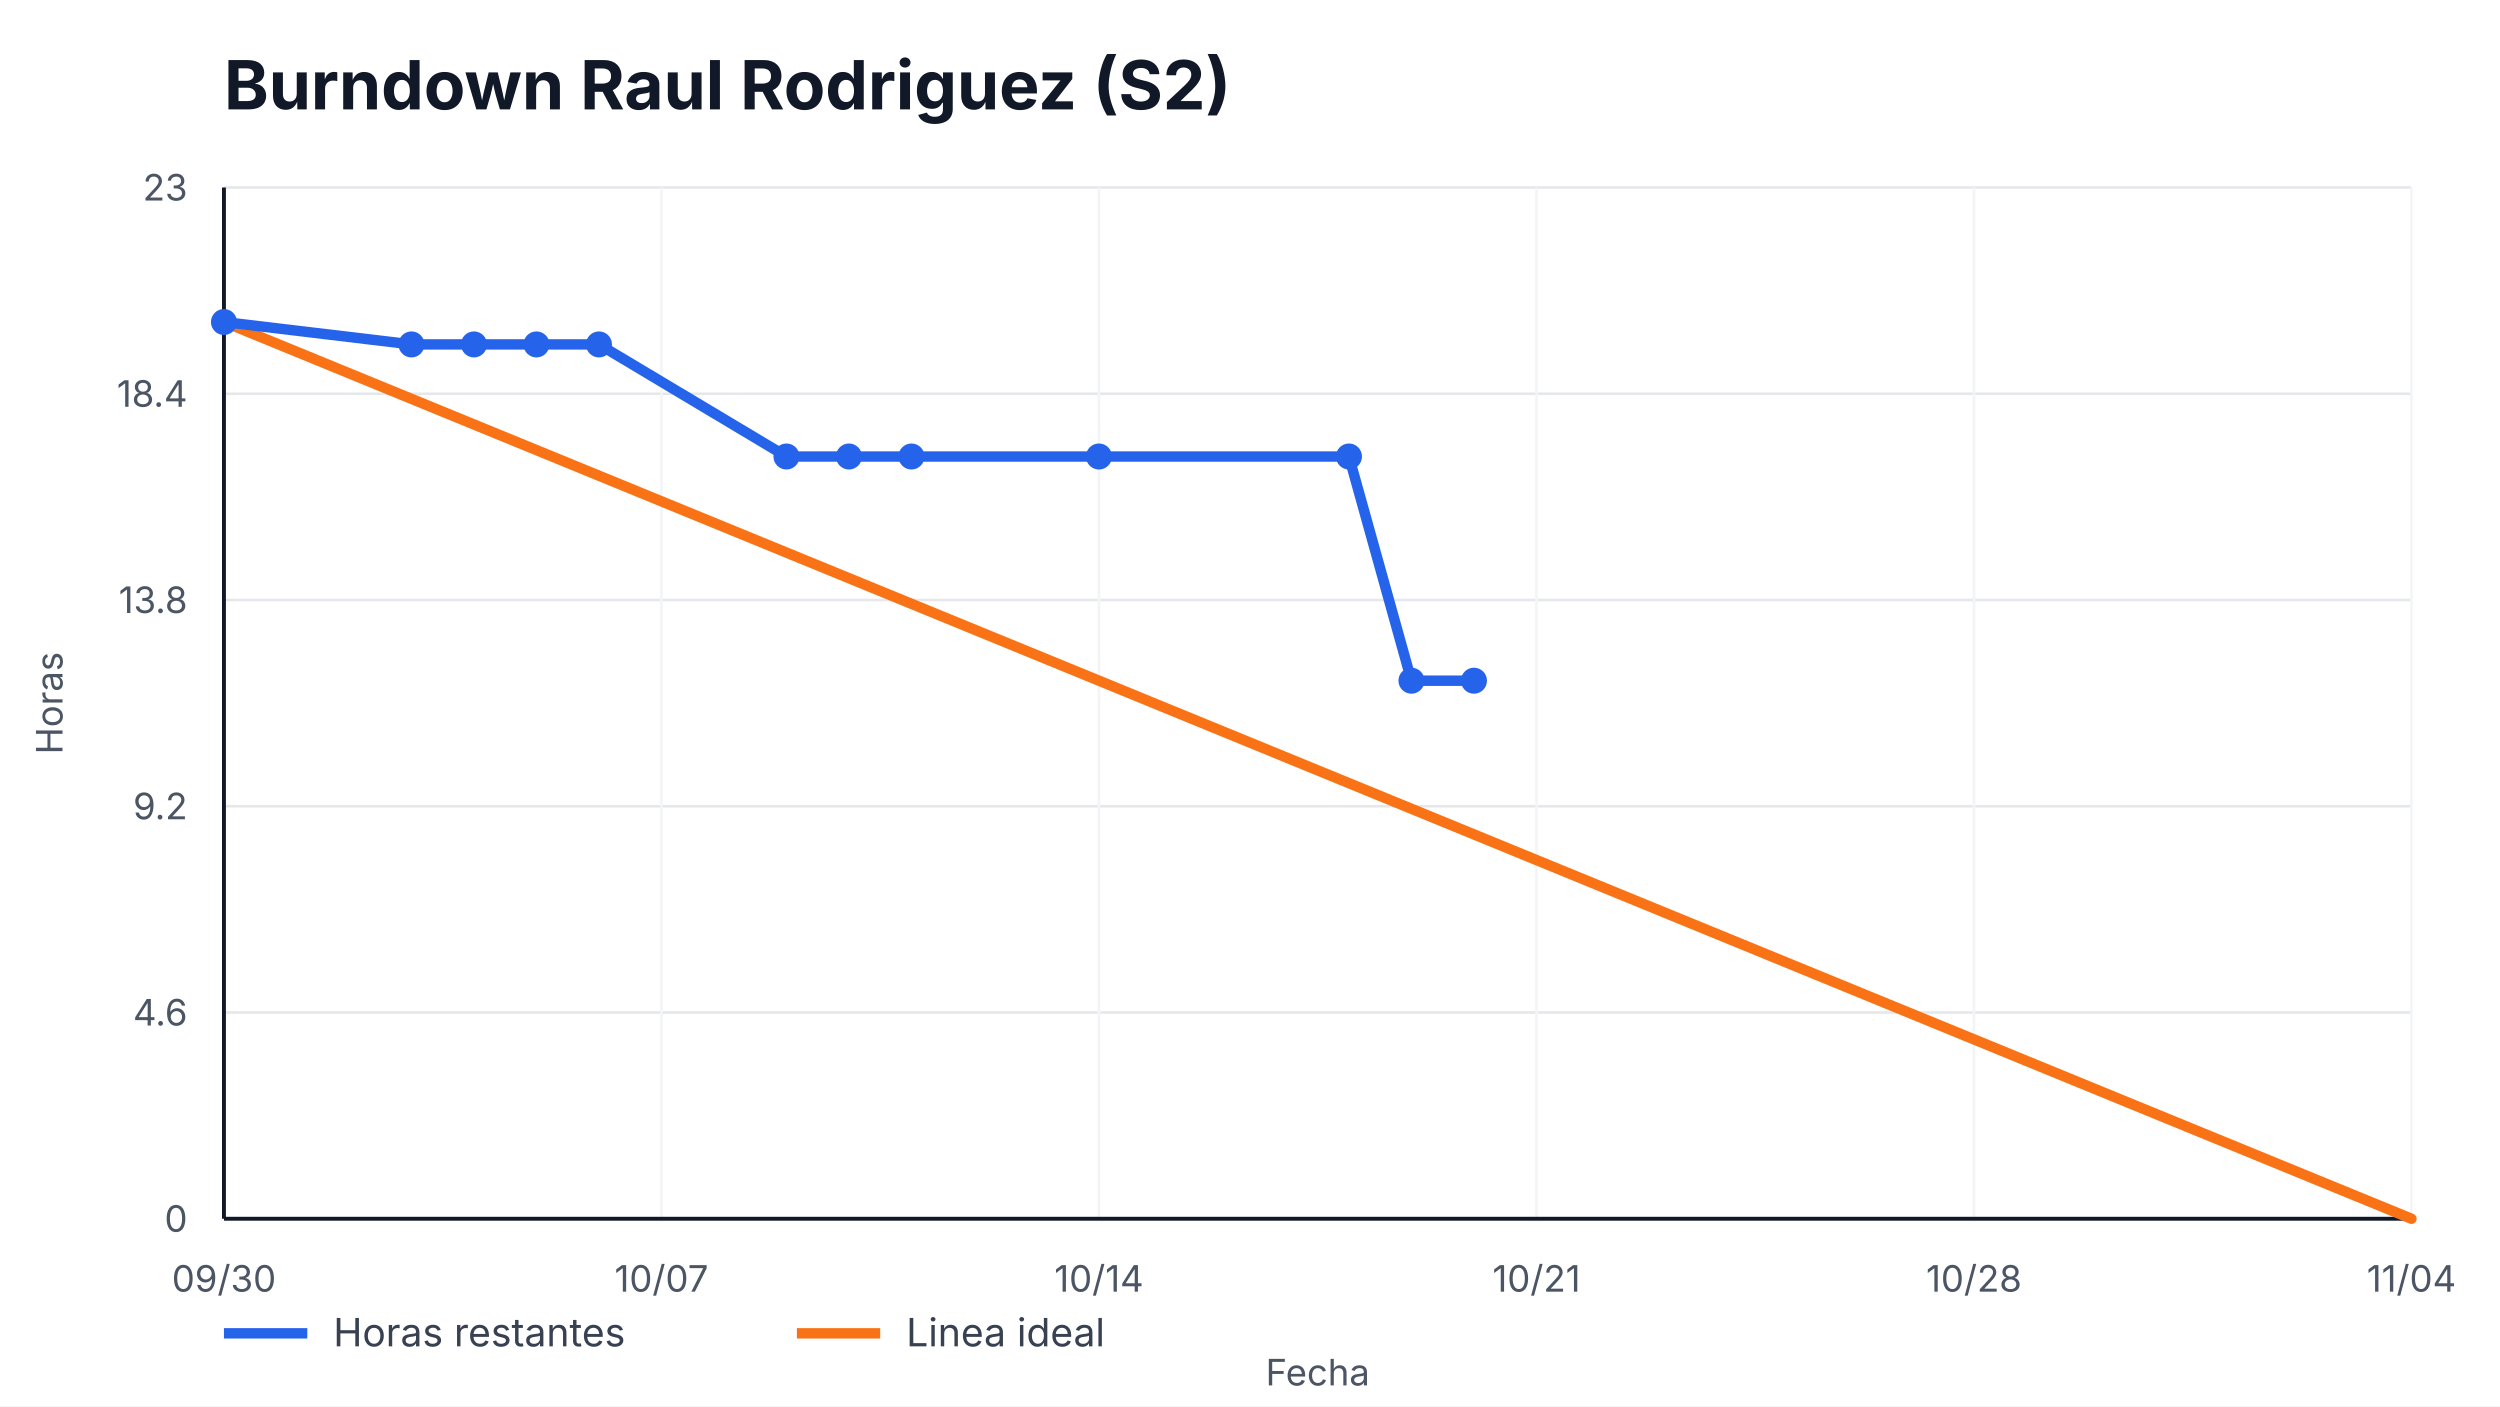
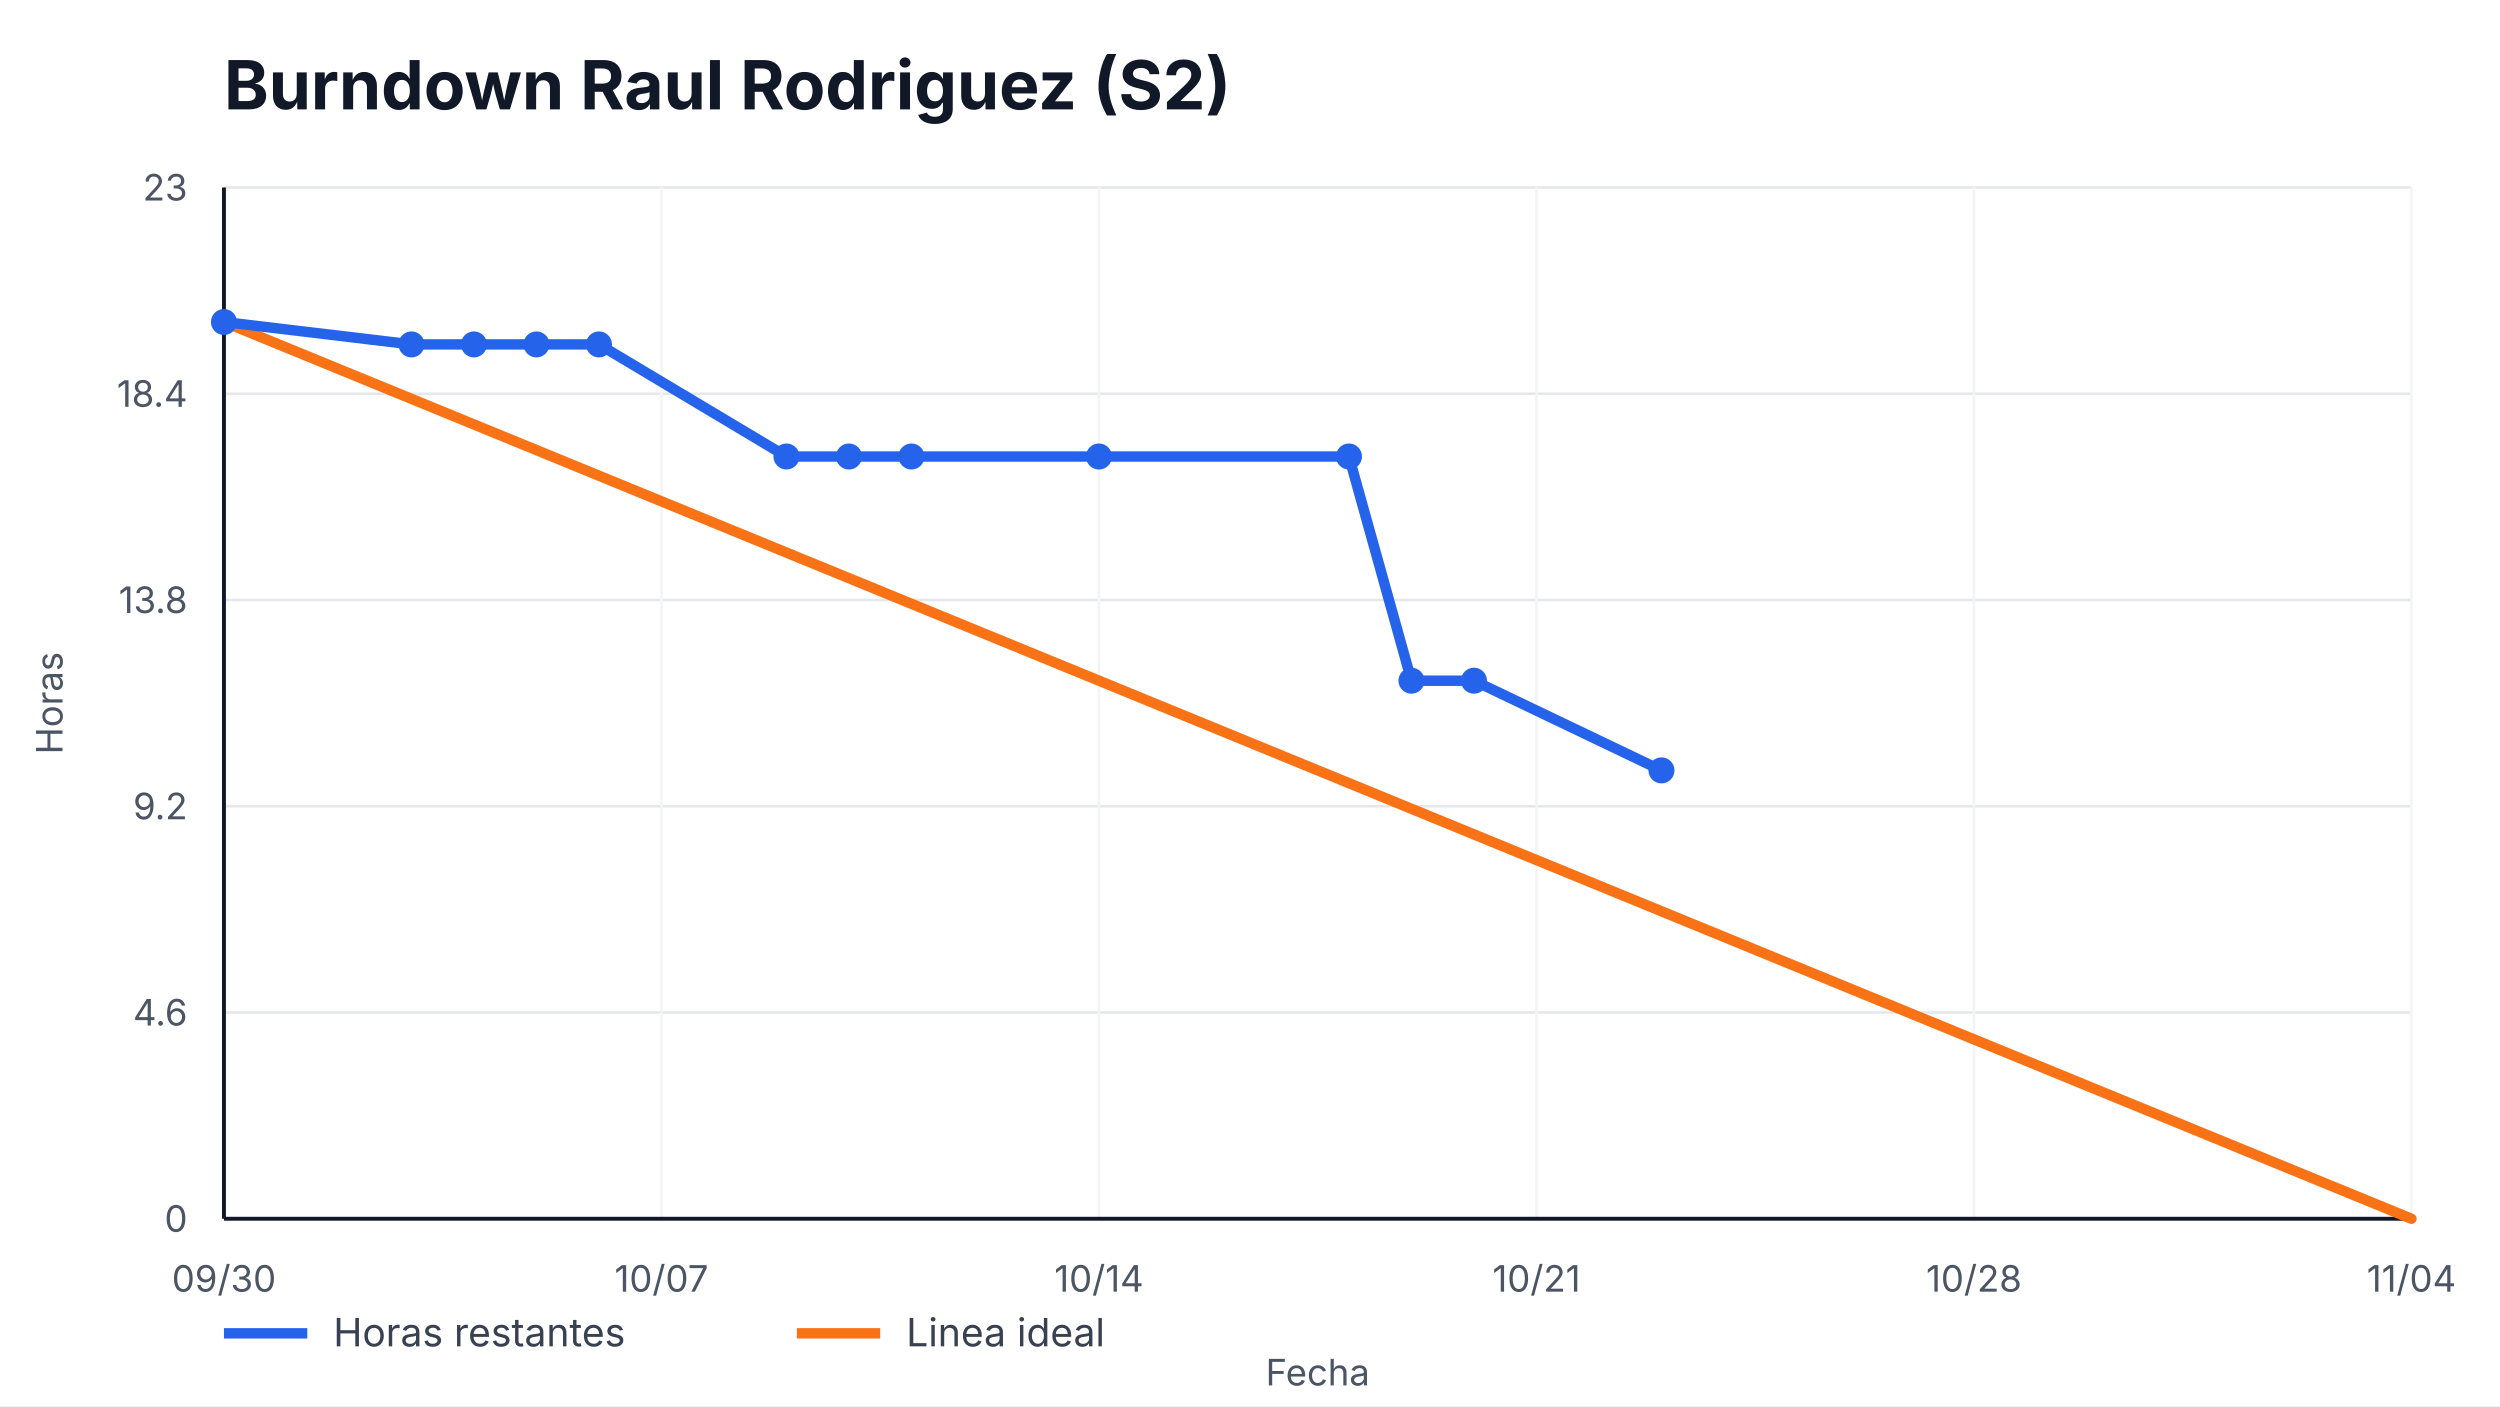
<svg xmlns="http://www.w3.org/2000/svg" width="960" height="540" viewBox="0 0 960 540" role="img" aria-label="Burndown Raul Rodriguez (S2)">
  <style>
    text { font-family: -apple-system, BlinkMacSystemFont, "Segoe UI", sans-serif; fill: #111827; }
    .title { font-size: 26px; font-weight: 700; }
    .axis { font-size: 14px; fill: #4b5563; }
    .legend { font-size: 15px; fill: #374151; }
    .overrun { font-size: 14px; font-weight: 700; fill: #b91c1c; }
  </style>
  <rect width="100%" height="100%" fill="#ffffff" />
  <text x="86" y="42" class="title">Burndown Raul Rodriguez (S2)</text>
  <g>
    <line x1="86" y1="468.00" x2="926" y2="468.00" stroke="#e5e7eb" />
    <line x1="86" y1="388.80" x2="926" y2="388.80" stroke="#e5e7eb" />
    <line x1="86" y1="309.60" x2="926" y2="309.60" stroke="#e5e7eb" />
    <line x1="86" y1="230.40" x2="926" y2="230.40" stroke="#e5e7eb" />
    <line x1="86" y1="151.20" x2="926" y2="151.20" stroke="#e5e7eb" />
    <line x1="86" y1="72.00" x2="926" y2="72.00" stroke="#e5e7eb" />
  </g>
  <g>
    <line x1="86.00" y1="72" x2="86.00" y2="468" stroke="#f3f4f6" />
    <text x="86.00" y="496" text-anchor="middle" class="axis">09/30</text>
    <line x1="254.00" y1="72" x2="254.00" y2="468" stroke="#f3f4f6" />
    <text x="254.00" y="496" text-anchor="middle" class="axis">10/07</text>
    <line x1="422.00" y1="72" x2="422.00" y2="468" stroke="#f3f4f6" />
    <text x="422.00" y="496" text-anchor="middle" class="axis">10/14</text>
    <line x1="590.00" y1="72" x2="590.00" y2="468" stroke="#f3f4f6" />
    <text x="590.00" y="496" text-anchor="middle" class="axis">10/21</text>
    <line x1="758.00" y1="72" x2="758.00" y2="468" stroke="#f3f4f6" />
    <text x="758.00" y="496" text-anchor="middle" class="axis">10/28</text>
    <line x1="926.00" y1="72" x2="926.00" y2="468" stroke="#f3f4f6" />
    <text x="926.00" y="496" text-anchor="middle" class="axis">11/04</text>
  </g>
  <line x1="86" y1="468" x2="926" y2="468" stroke="#111827" stroke-width="1.5" />
  <line x1="86" y1="72" x2="86" y2="468" stroke="#111827" stroke-width="1.5" />
  <g>
    <text x="72" y="473.00" text-anchor="end" class="axis">0</text>
    <text x="72" y="393.80" text-anchor="end" class="axis">4.6</text>
    <text x="72" y="314.60" text-anchor="end" class="axis">9.2</text>
    <text x="72" y="235.40" text-anchor="end" class="axis">13.8</text>
    <text x="72" y="156.20" text-anchor="end" class="axis">18.4</text>
    <text x="72" y="77.00" text-anchor="end" class="axis">23</text>
  </g>
  <polyline points="86.00,123.65 926.00,468.00" fill="none" stroke="#f97316" stroke-width="4" stroke-linecap="round" />
-   <polyline points="86.00,123.65 158.00,132.26 182.00,132.26 206.00,132.26 230.00,132.26 302.00,175.30 326.00,175.30 350.00,175.30 422.00,175.30 518.00,175.30 542.00,261.39 566.00,261.39" fill="none" stroke="#2563eb" stroke-width="4" stroke-linecap="round" stroke-linejoin="round" />
+   <polyline points="86.00,123.65 158.00,132.26 182.00,132.26 206.00,132.26 230.00,132.26 302.00,175.30 326.00,175.30 350.00,175.30 422.00,175.30 518.00,175.30 542.00,261.39 566.00,261.39 638.00,295.83" fill="none" stroke="#2563eb" stroke-width="4" stroke-linecap="round" stroke-linejoin="round" />
  <g>
    <circle cx="86.00" cy="123.65" r="5" fill="#2563eb" />
    <circle cx="158.00" cy="132.26" r="5" fill="#2563eb" />
    <circle cx="182.00" cy="132.26" r="5" fill="#2563eb" />
    <circle cx="206.00" cy="132.26" r="5" fill="#2563eb" />
    <circle cx="230.00" cy="132.26" r="5" fill="#2563eb" />
    <circle cx="302.00" cy="175.30" r="5" fill="#2563eb" />
    <circle cx="326.00" cy="175.30" r="5" fill="#2563eb" />
    <circle cx="350.00" cy="175.30" r="5" fill="#2563eb" />
    <circle cx="422.00" cy="175.30" r="5" fill="#2563eb" />
    <circle cx="518.00" cy="175.30" r="5" fill="#2563eb" />
    <circle cx="542.00" cy="261.39" r="5" fill="#2563eb" />
    <circle cx="566.00" cy="261.39" r="5" fill="#2563eb" />
+     <circle cx="638.00" cy="295.83" r="5" fill="#2563eb" />
  </g>
  <line x1="86" y1="512" x2="118" y2="512" stroke="#2563eb" stroke-width="4" />
  <text x="128" y="517" class="legend">Horas restantes</text>
  <line x1="306" y1="512" x2="338" y2="512" stroke="#f97316" stroke-width="4" />
  <text x="348" y="517" class="legend">Linea ideal</text>
  <text x="506.0" y="532" text-anchor="middle" class="axis">Fecha</text>
  <text x="24" y="270.0" transform="rotate(-90 24,270.0)" text-anchor="middle" class="axis">Horas</text>
</svg>
